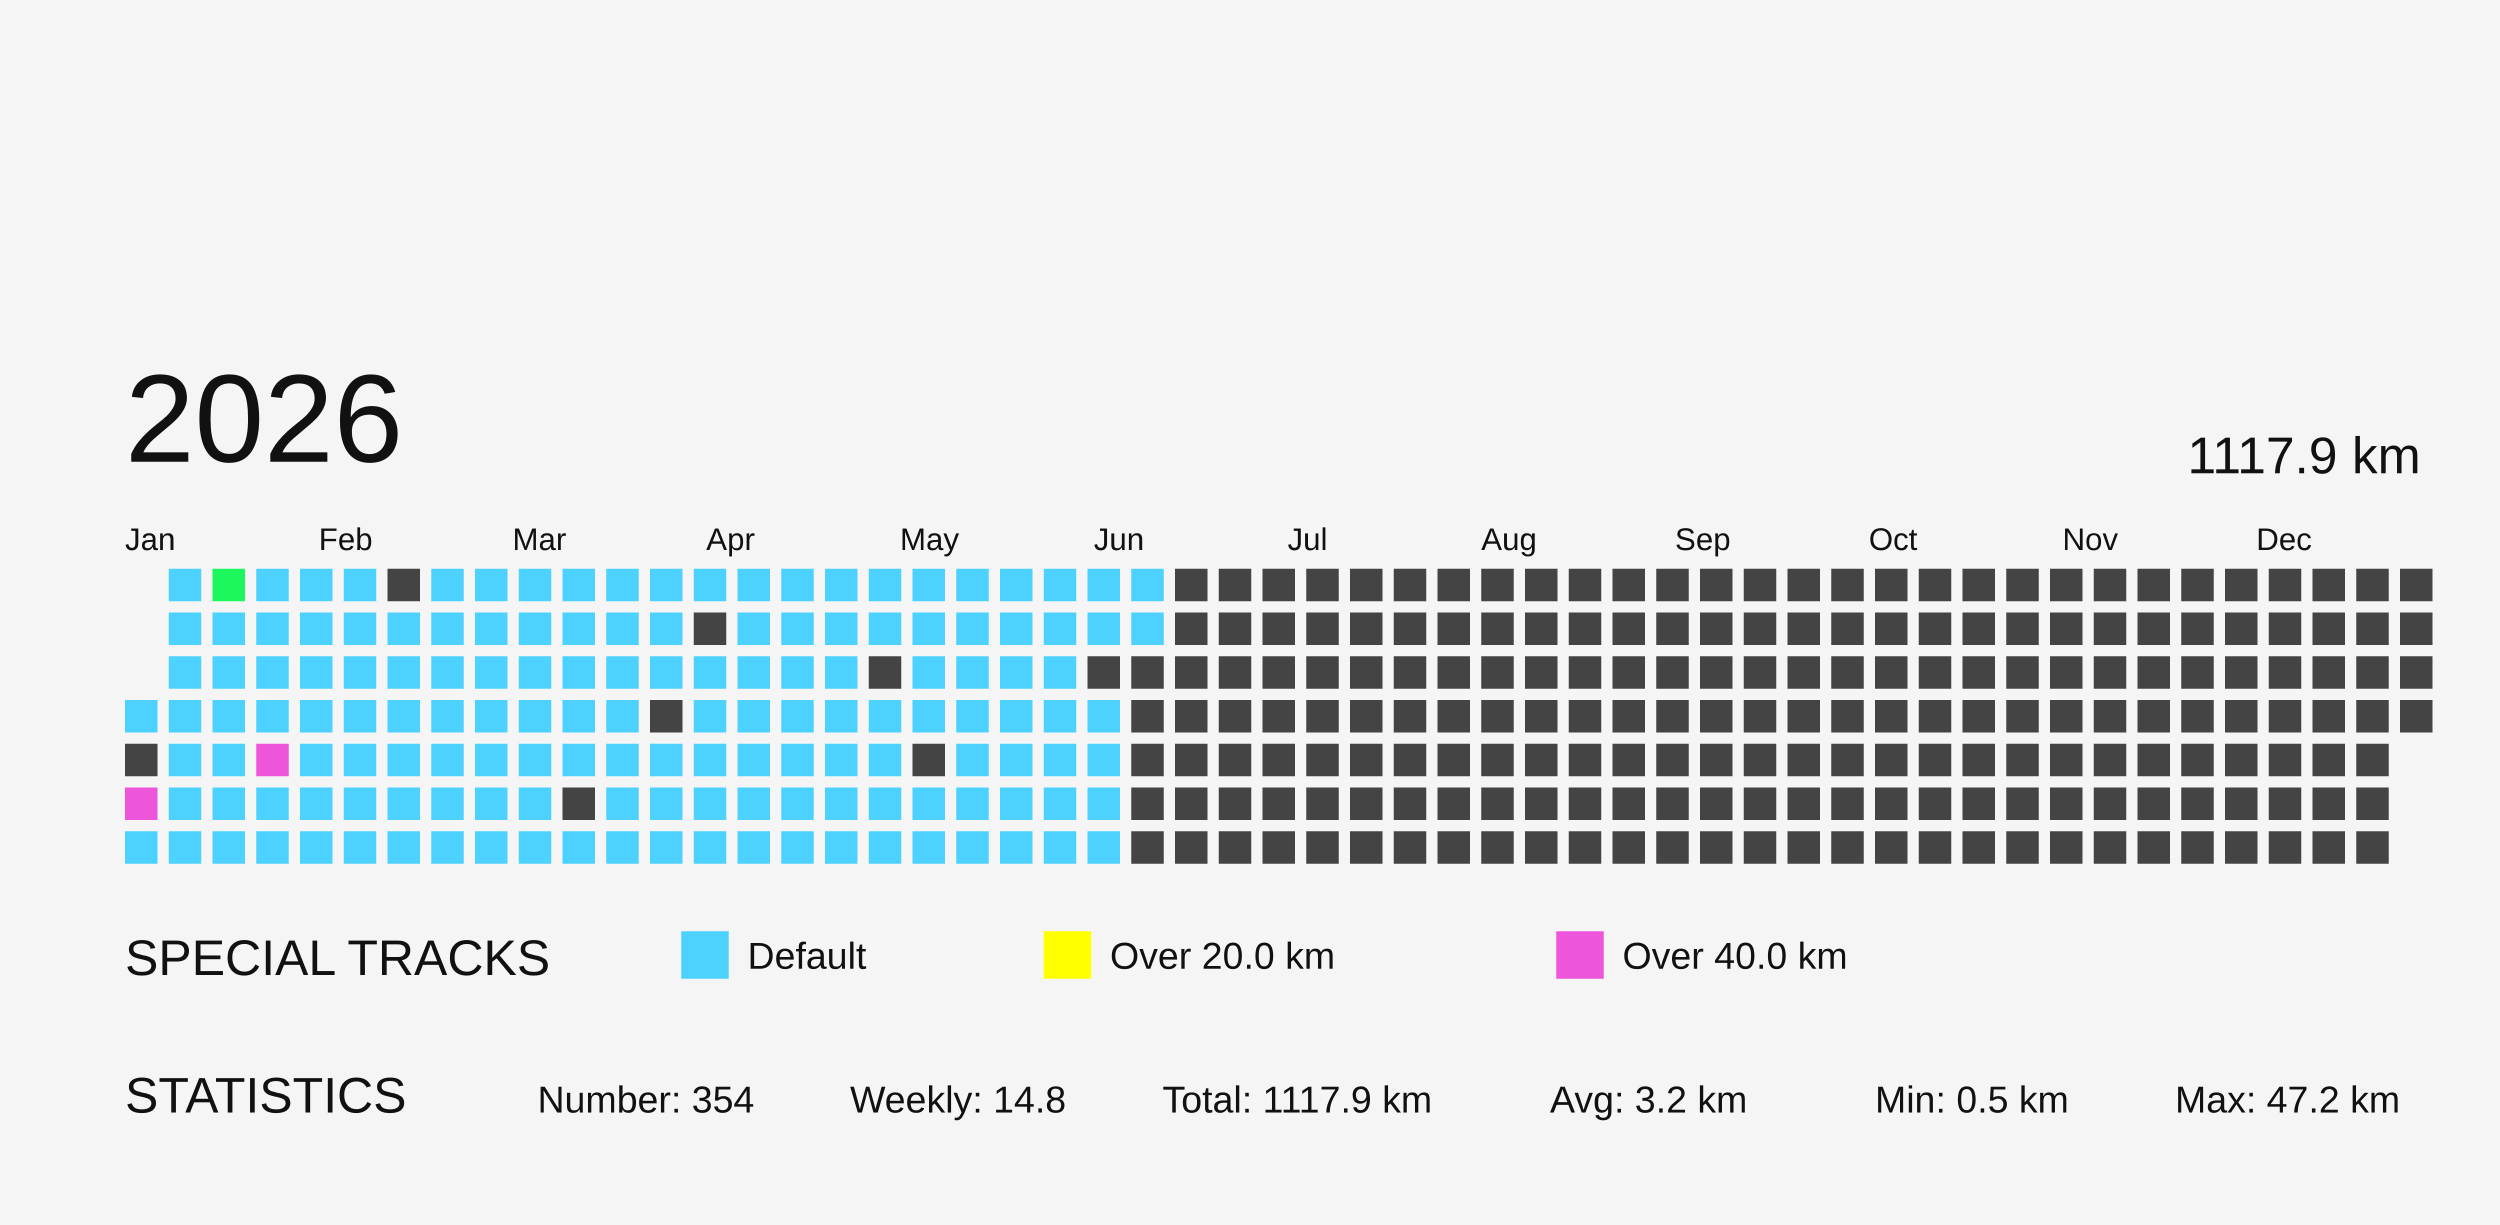
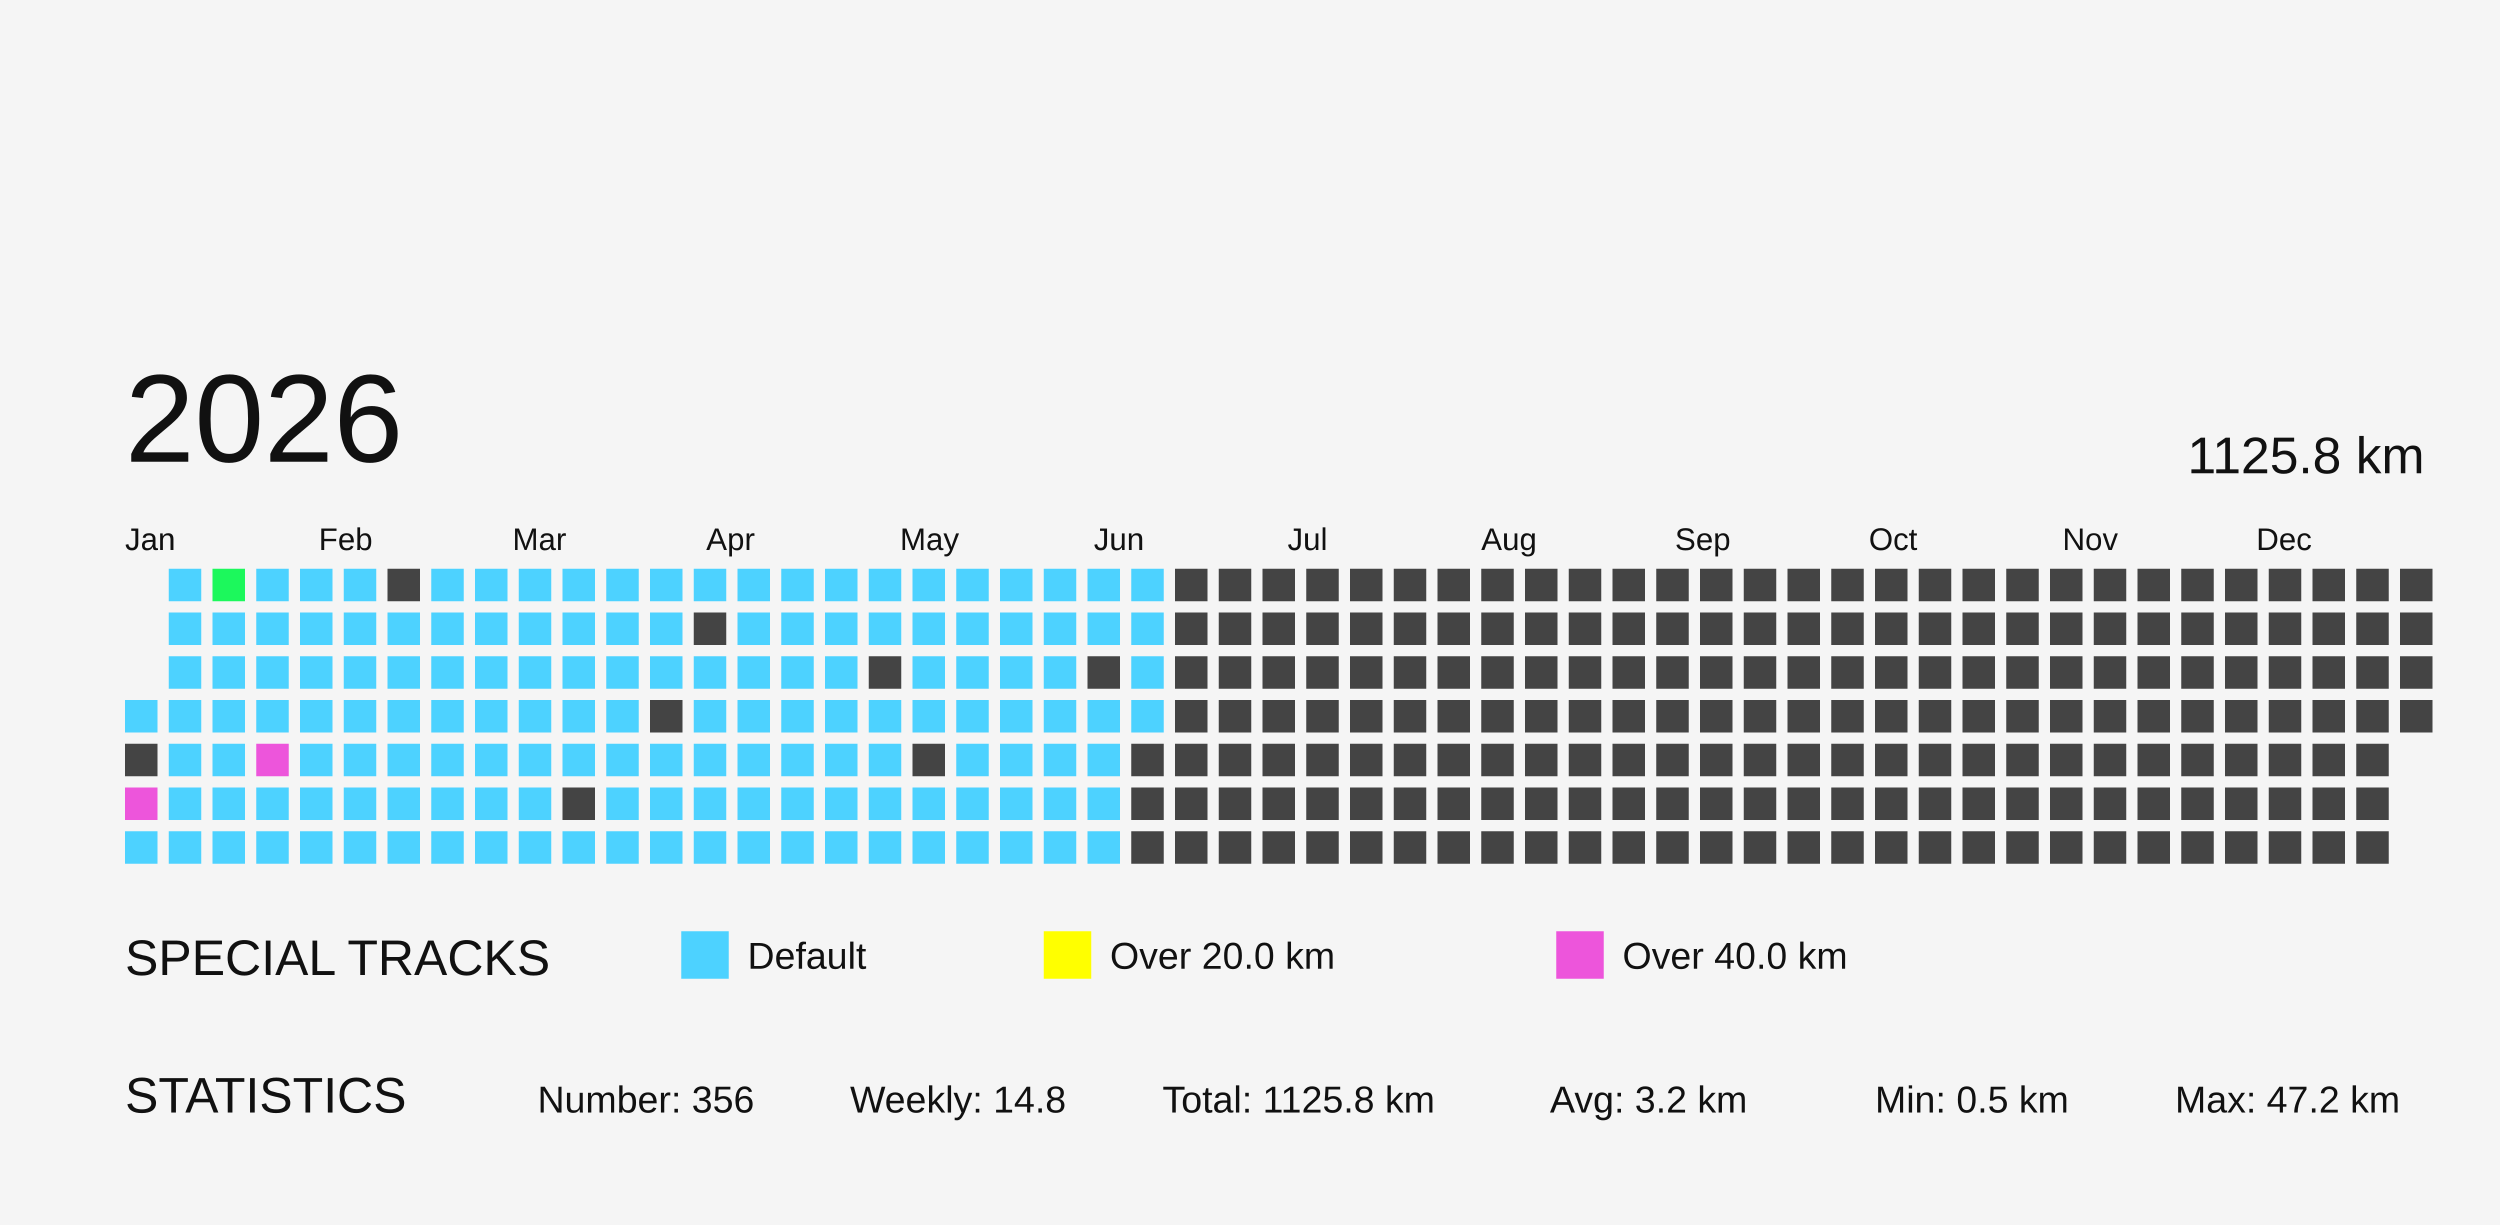
<svg xmlns="http://www.w3.org/2000/svg" baseProfile="full" height="98mm" version="1.1" viewBox="0,0,200,98" width="200mm">
  <defs>
    <pattern height="2" id="indoor-stripe" patternUnits="userSpaceOnUse" width="2">
      <line stroke="white" stroke-opacity="0.45" stroke-width="0.5" x1="0" x2="2" y1="2" y2="0" />
    </pattern>
  </defs>
  <rect fill="#f5f5f5" height="98" width="200" x="0" y="0" />
  <text fill="#111111" style="font-size:4px; font-family:Arial" x="10" y="78">SPECIAL TRACKS</text>
  <rect fill="#4DD2FF" height="2.8" stroke="#4DD2FF" width="2.8" x="55" y="75" />
  <text fill="#111111" style="font-size:3px; font-family:Arial" x="59.8" y="77.5">Default</text>
  <rect fill="#FFFF00" height="2.8" stroke="#FFFF00" width="2.8" x="84" y="75" />
  <text fill="#111111" style="font-size:3px; font-family:Arial" x="88.8" y="77.5">Over 20.0 km</text>
  <rect fill="#ED55DB" height="2.8" stroke="#ED55DB" width="2.8" x="125" y="75" />
  <text fill="#111111" style="font-size:3px; font-family:Arial" x="129.8" y="77.5">Over 40.0 km</text>
  <text fill="#111111" style="font-size:4px; font-family:Arial" x="10" y="89">STATISTICS</text>
-   <text fill="#111111" style="font-size:3px; font-family:Arial" x="43" y="89">Number: 354</text>
+   <text fill="#111111" style="font-size:3px; font-family:Arial" x="43" y="89">Number: 356</text>
  <text fill="#111111" style="font-size:3px; font-family:Arial" x="68" y="89">Weekly: 14.8</text>
-   <text fill="#111111" style="font-size:3px; font-family:Arial" x="93" y="89">Total: 1117.9 km</text>
+   <text fill="#111111" style="font-size:3px; font-family:Arial" x="93" y="89">Total: 1125.8 km</text>
  <text fill="#111111" style="font-size:3px; font-family:Arial" x="124" y="89">Avg: 3.2 km</text>
  <text fill="#111111" style="font-size:3px; font-family:Arial" x="150" y="89">Min: 0.5 km</text>
  <text fill="#111111" style="font-size:3px; font-family:Arial" x="174" y="89">Max: 47.2 km</text>
  <text dominant-baseline="hanging" fill="#111111" style="font-size:10.0px; font-family:Arial;" x="10" y="30">2026</text>
-   <text dominant-baseline="hanging" fill="#111111" style="font-size:4.125px; font-family:Arial;" x="175" y="35">1117.9 km</text>
+   <text dominant-baseline="hanging" fill="#111111" style="font-size:4.125px; font-family:Arial;" x="175" y="35">1125.8 km</text>
  <text fill="#111111" style="font-size:2.5px; font-family:Arial" x="10.0" y="44">Jan</text>
  <text fill="#111111" style="font-size:2.5px; font-family:Arial" x="25.5" y="44">Feb</text>
  <text fill="#111111" style="font-size:2.5px; font-family:Arial" x="41.0" y="44">Mar</text>
  <text fill="#111111" style="font-size:2.5px; font-family:Arial" x="56.5" y="44">Apr</text>
  <text fill="#111111" style="font-size:2.5px; font-family:Arial" x="72.0" y="44">May</text>
  <text fill="#111111" style="font-size:2.5px; font-family:Arial" x="87.5" y="44">Jun</text>
  <text fill="#111111" style="font-size:2.5px; font-family:Arial" x="103.0" y="44">Jul</text>
  <text fill="#111111" style="font-size:2.5px; font-family:Arial" x="118.5" y="44">Aug</text>
  <text fill="#111111" style="font-size:2.5px; font-family:Arial" x="134.0" y="44">Sep</text>
  <text fill="#111111" style="font-size:2.5px; font-family:Arial" x="149.5" y="44">Oct</text>
  <text fill="#111111" style="font-size:2.5px; font-family:Arial" x="165.0" y="44">Nov</text>
  <text fill="#111111" style="font-size:2.5px; font-family:Arial" x="180.5" y="44">Dec</text>
  <rect fill="#4dd2ff" height="2.6" width="2.6" x="10.0" y="56.0" />
  <rect fill="#444444" height="2.6" width="2.6" x="10.0" y="59.5" />
  <rect fill="#ED55DB" height="2.6" width="2.6" x="10.0" y="63.0" />
  <rect fill="#4dd2ff" height="2.6" width="2.6" x="10.0" y="66.5" />
  <rect fill="#4dd2ff" height="2.6" width="2.6" x="13.5" y="45.5" />
  <rect fill="#4dd2ff" height="2.6" width="2.6" x="13.5" y="49.0" />
  <rect fill="#4dd2ff" height="2.6" width="2.6" x="13.5" y="52.5" />
  <rect fill="#4dd2ff" height="2.6" width="2.6" x="13.5" y="56.0" />
  <rect fill="#4dd2ff" height="2.6" width="2.6" x="13.5" y="59.5" />
  <rect fill="#4dd2ff" height="2.6" width="2.6" x="13.5" y="63.0" />
  <rect fill="#4dd2ff" height="2.6" width="2.6" x="13.5" y="66.5" />
  <rect fill="#1cf85c" height="2.6" width="2.6" x="17.0" y="45.5" />
  <rect fill="#4dd2ff" height="2.6" width="2.6" x="17.0" y="49.0" />
  <rect fill="#4dd2ff" height="2.6" width="2.6" x="17.0" y="52.5" />
  <rect fill="#4dd2ff" height="2.6" width="2.6" x="17.0" y="56.0" />
  <rect fill="#4dd2ff" height="2.6" width="2.6" x="17.0" y="59.5" />
  <rect fill="#4dd2ff" height="2.6" width="2.6" x="17.0" y="63.0" />
  <rect fill="#4dd2ff" height="2.6" width="2.6" x="17.0" y="66.5" />
  <rect fill="#4dd2ff" height="2.6" width="2.6" x="20.5" y="45.5" />
  <rect fill="#4dd2ff" height="2.6" width="2.6" x="20.5" y="49.0" />
  <rect fill="#4dd2ff" height="2.6" width="2.6" x="20.5" y="52.5" />
  <rect fill="#4dd2ff" height="2.6" width="2.6" x="20.5" y="56.0" />
  <rect fill="#ED55DB" height="2.6" width="2.6" x="20.5" y="59.5" />
  <rect fill="#4dd2ff" height="2.6" width="2.6" x="20.5" y="63.0" />
  <rect fill="#4dd2ff" height="2.6" width="2.6" x="20.5" y="66.5" />
  <rect fill="#4dd2ff" height="2.6" width="2.6" x="24.0" y="45.5" />
  <rect fill="#4dd2ff" height="2.6" width="2.6" x="24.0" y="49.0" />
  <rect fill="#4dd2ff" height="2.6" width="2.6" x="24.0" y="52.5" />
  <rect fill="#4dd2ff" height="2.6" width="2.6" x="24.0" y="56.0" />
  <rect fill="#4dd2ff" height="2.6" width="2.6" x="24.0" y="59.5" />
  <rect fill="#4dd2ff" height="2.6" width="2.6" x="24.0" y="63.0" />
  <rect fill="#4dd2ff" height="2.6" width="2.6" x="24.0" y="66.5" />
  <rect fill="#4dd2ff" height="2.6" width="2.6" x="27.5" y="45.5" />
  <rect fill="#4dd2ff" height="2.6" width="2.6" x="27.5" y="49.0" />
  <rect fill="#4dd2ff" height="2.6" width="2.6" x="27.5" y="52.5" />
  <rect fill="#4dd2ff" height="2.6" width="2.6" x="27.5" y="56.0" />
  <rect fill="#4dd2ff" height="2.6" width="2.6" x="27.5" y="59.5" />
  <rect fill="#4dd2ff" height="2.6" width="2.6" x="27.5" y="63.0" />
  <rect fill="#4dd2ff" height="2.6" width="2.6" x="27.5" y="66.5" />
  <rect fill="#444444" height="2.6" width="2.6" x="31.0" y="45.5" />
  <rect fill="#4dd2ff" height="2.6" width="2.6" x="31.0" y="49.0" />
  <rect fill="#4dd2ff" height="2.6" width="2.6" x="31.0" y="52.5" />
  <rect fill="#4dd2ff" height="2.6" width="2.6" x="31.0" y="56.0" />
  <rect fill="#4dd2ff" height="2.6" width="2.6" x="31.0" y="59.5" />
  <rect fill="#4dd2ff" height="2.6" width="2.6" x="31.0" y="63.0" />
  <rect fill="#4dd2ff" height="2.6" width="2.6" x="31.0" y="66.5" />
  <rect fill="#4dd2ff" height="2.6" width="2.6" x="34.5" y="45.5" />
  <rect fill="#4dd2ff" height="2.6" width="2.6" x="34.5" y="49.0" />
  <rect fill="#4dd2ff" height="2.6" width="2.6" x="34.5" y="52.5" />
  <rect fill="#4dd2ff" height="2.6" width="2.6" x="34.5" y="56.0" />
  <rect fill="#4dd2ff" height="2.6" width="2.6" x="34.5" y="59.5" />
  <rect fill="#4dd2ff" height="2.6" width="2.6" x="34.5" y="63.0" />
  <rect fill="#4dd2ff" height="2.6" width="2.6" x="34.5" y="66.5" />
  <rect fill="#4dd2ff" height="2.6" width="2.6" x="38.0" y="45.5" />
  <rect fill="#4dd2ff" height="2.6" width="2.6" x="38.0" y="49.0" />
  <rect fill="#4dd2ff" height="2.6" width="2.6" x="38.0" y="52.5" />
  <rect fill="#4dd2ff" height="2.6" width="2.6" x="38.0" y="56.0" />
  <rect fill="#4dd2ff" height="2.6" width="2.6" x="38.0" y="59.5" />
  <rect fill="#4dd2ff" height="2.6" width="2.6" x="38.0" y="63.0" />
  <rect fill="#4dd2ff" height="2.6" width="2.6" x="38.0" y="66.5" />
  <rect fill="#4dd2ff" height="2.6" width="2.6" x="41.5" y="45.5" />
  <rect fill="#4dd2ff" height="2.6" width="2.6" x="41.5" y="49.0" />
  <rect fill="#4dd2ff" height="2.6" width="2.6" x="41.5" y="52.5" />
  <rect fill="#4dd2ff" height="2.6" width="2.6" x="41.5" y="56.0" />
  <rect fill="#4dd2ff" height="2.6" width="2.6" x="41.5" y="59.5" />
  <rect fill="#4dd2ff" height="2.6" width="2.6" x="41.5" y="63.0" />
  <rect fill="#4dd2ff" height="2.6" width="2.6" x="41.5" y="66.5" />
  <rect fill="#4dd2ff" height="2.6" width="2.6" x="45.0" y="45.5" />
  <rect fill="#4dd2ff" height="2.6" width="2.6" x="45.0" y="49.0" />
  <rect fill="#4dd2ff" height="2.6" width="2.6" x="45.0" y="52.5" />
  <rect fill="#4dd2ff" height="2.6" width="2.6" x="45.0" y="56.0" />
  <rect fill="#4dd2ff" height="2.6" width="2.6" x="45.0" y="59.5" />
  <rect fill="#444444" height="2.6" width="2.6" x="45.0" y="63.0" />
  <rect fill="#4dd2ff" height="2.6" width="2.6" x="45.0" y="66.5" />
  <rect fill="#4dd2ff" height="2.6" width="2.6" x="48.5" y="45.5" />
  <rect fill="#4dd2ff" height="2.6" width="2.6" x="48.5" y="49.0" />
  <rect fill="#4dd2ff" height="2.6" width="2.6" x="48.5" y="52.5" />
  <rect fill="#4dd2ff" height="2.6" width="2.6" x="48.5" y="56.0" />
  <rect fill="#4dd2ff" height="2.6" width="2.6" x="48.5" y="59.5" />
  <rect fill="#4dd2ff" height="2.6" width="2.6" x="48.5" y="63.0" />
  <rect fill="#4dd2ff" height="2.6" width="2.6" x="48.5" y="66.5" />
  <rect fill="#4dd2ff" height="2.6" width="2.6" x="52.0" y="45.5" />
  <rect fill="#4dd2ff" height="2.6" width="2.6" x="52.0" y="49.0" />
  <rect fill="#4dd2ff" height="2.6" width="2.6" x="52.0" y="52.5" />
  <rect fill="#444444" height="2.6" width="2.6" x="52.0" y="56.0" />
  <rect fill="#4dd2ff" height="2.6" width="2.6" x="52.0" y="59.5" />
  <rect fill="#4dd2ff" height="2.6" width="2.6" x="52.0" y="63.0" />
  <rect fill="#4dd2ff" height="2.6" width="2.6" x="52.0" y="66.5" />
  <rect fill="#4dd2ff" height="2.6" width="2.6" x="55.5" y="45.5" />
  <rect fill="#444444" height="2.6" width="2.6" x="55.5" y="49.0" />
  <rect fill="#4dd2ff" height="2.6" width="2.6" x="55.5" y="52.5" />
  <rect fill="#4dd2ff" height="2.6" width="2.6" x="55.5" y="56.0" />
  <rect fill="#4dd2ff" height="2.6" width="2.6" x="55.5" y="59.5" />
  <rect fill="#4dd2ff" height="2.6" width="2.6" x="55.5" y="63.0" />
  <rect fill="#4dd2ff" height="2.6" width="2.6" x="55.5" y="66.5" />
  <rect fill="#4dd2ff" height="2.6" width="2.6" x="59.0" y="45.5" />
  <rect fill="#4dd2ff" height="2.6" width="2.6" x="59.0" y="49.0" />
  <rect fill="#4dd2ff" height="2.6" width="2.6" x="59.0" y="52.5" />
  <rect fill="#4dd2ff" height="2.6" width="2.6" x="59.0" y="56.0" />
  <rect fill="#4dd2ff" height="2.6" width="2.6" x="59.0" y="59.5" />
  <rect fill="#4dd2ff" height="2.6" width="2.6" x="59.0" y="63.0" />
  <rect fill="#4dd2ff" height="2.6" width="2.6" x="59.0" y="66.5" />
  <rect fill="#4dd2ff" height="2.6" width="2.6" x="62.5" y="45.5" />
  <rect fill="#4dd2ff" height="2.6" width="2.6" x="62.5" y="49.0" />
  <rect fill="#4dd2ff" height="2.6" width="2.6" x="62.5" y="52.5" />
  <rect fill="#4dd2ff" height="2.6" width="2.6" x="62.5" y="56.0" />
  <rect fill="#4dd2ff" height="2.6" width="2.6" x="62.5" y="59.5" />
  <rect fill="#4dd2ff" height="2.6" width="2.6" x="62.5" y="63.0" />
  <rect fill="#4dd2ff" height="2.6" width="2.6" x="62.5" y="66.5" />
  <rect fill="#4dd2ff" height="2.6" width="2.6" x="66.0" y="45.5" />
  <rect fill="#4dd2ff" height="2.6" width="2.6" x="66.0" y="49.0" />
  <rect fill="#4dd2ff" height="2.6" width="2.6" x="66.0" y="52.5" />
  <rect fill="#4dd2ff" height="2.6" width="2.6" x="66.0" y="56.0" />
  <rect fill="#4dd2ff" height="2.6" width="2.6" x="66.0" y="59.5" />
  <rect fill="#4dd2ff" height="2.6" width="2.6" x="66.0" y="63.0" />
  <rect fill="#4dd2ff" height="2.6" width="2.6" x="66.0" y="66.5" />
  <rect fill="#4dd2ff" height="2.6" width="2.6" x="69.5" y="45.5" />
  <rect fill="#4dd2ff" height="2.6" width="2.6" x="69.5" y="49.0" />
  <rect fill="#444444" height="2.6" width="2.6" x="69.5" y="52.5" />
  <rect fill="#4dd2ff" height="2.6" width="2.6" x="69.5" y="56.0" />
  <rect fill="#4dd2ff" height="2.6" width="2.6" x="69.5" y="59.5" />
  <rect fill="#4dd2ff" height="2.6" width="2.6" x="69.5" y="63.0" />
  <rect fill="#4dd2ff" height="2.6" width="2.6" x="69.5" y="66.5" />
  <rect fill="#4dd2ff" height="2.6" width="2.6" x="73.0" y="45.5" />
  <rect fill="#4dd2ff" height="2.6" width="2.6" x="73.0" y="49.0" />
  <rect fill="#4dd2ff" height="2.6" width="2.6" x="73.0" y="52.5" />
  <rect fill="#4dd2ff" height="2.6" width="2.6" x="73.0" y="56.0" />
  <rect fill="#444444" height="2.6" width="2.6" x="73.0" y="59.5" />
  <rect fill="#4dd2ff" height="2.6" width="2.6" x="73.0" y="63.0" />
  <rect fill="#4dd2ff" height="2.6" width="2.6" x="73.0" y="66.5" />
  <rect fill="#4dd2ff" height="2.6" width="2.6" x="76.5" y="45.5" />
  <rect fill="#4dd2ff" height="2.6" width="2.6" x="76.5" y="49.0" />
  <rect fill="#4dd2ff" height="2.6" width="2.6" x="76.5" y="52.5" />
  <rect fill="#4dd2ff" height="2.6" width="2.6" x="76.5" y="56.0" />
  <rect fill="#4dd2ff" height="2.6" width="2.6" x="76.5" y="59.5" />
  <rect fill="#4dd2ff" height="2.6" width="2.6" x="76.5" y="63.0" />
  <rect fill="#4dd2ff" height="2.6" width="2.6" x="76.5" y="66.5" />
  <rect fill="#4dd2ff" height="2.6" width="2.6" x="80.0" y="45.5" />
  <rect fill="#4dd2ff" height="2.6" width="2.6" x="80.0" y="49.0" />
  <rect fill="#4dd2ff" height="2.6" width="2.6" x="80.0" y="52.5" />
  <rect fill="#4dd2ff" height="2.6" width="2.6" x="80.0" y="56.0" />
  <rect fill="#4dd2ff" height="2.6" width="2.6" x="80.0" y="59.5" />
  <rect fill="#4dd2ff" height="2.6" width="2.6" x="80.0" y="63.0" />
  <rect fill="#4dd2ff" height="2.6" width="2.6" x="80.0" y="66.5" />
  <rect fill="#4dd2ff" height="2.6" width="2.6" x="83.5" y="45.5" />
  <rect fill="#4dd2ff" height="2.6" width="2.6" x="83.5" y="49.0" />
  <rect fill="#4dd2ff" height="2.6" width="2.6" x="83.5" y="52.5" />
  <rect fill="#4dd2ff" height="2.6" width="2.6" x="83.5" y="56.0" />
  <rect fill="#4dd2ff" height="2.6" width="2.6" x="83.5" y="59.5" />
  <rect fill="#4dd2ff" height="2.6" width="2.6" x="83.5" y="63.0" />
  <rect fill="#4dd2ff" height="2.6" width="2.6" x="83.5" y="66.5" />
  <rect fill="#4dd2ff" height="2.6" width="2.6" x="87.0" y="45.5" />
  <rect fill="#4dd2ff" height="2.6" width="2.6" x="87.0" y="49.0" />
  <rect fill="#444444" height="2.6" width="2.6" x="87.0" y="52.5" />
  <rect fill="#4dd2ff" height="2.6" width="2.6" x="87.0" y="56.0" />
  <rect fill="#4dd2ff" height="2.6" width="2.6" x="87.0" y="59.5" />
  <rect fill="#4dd2ff" height="2.6" width="2.6" x="87.0" y="63.0" />
  <rect fill="#4dd2ff" height="2.6" width="2.6" x="87.0" y="66.5" />
  <rect fill="#4dd2ff" height="2.6" width="2.6" x="90.5" y="45.5" />
  <rect fill="#4dd2ff" height="2.6" width="2.6" x="90.5" y="49.0" />
-   <rect fill="#444444" height="2.6" width="2.6" x="90.5" y="52.5" />
-   <rect fill="#444444" height="2.6" width="2.6" x="90.5" y="56.0" />
+   <rect fill="#4dd2ff" height="2.6" width="2.6" x="90.5" y="52.5" />
+   <rect fill="#4dd2ff" height="2.6" width="2.6" x="90.5" y="56.0" />
  <rect fill="#444444" height="2.6" width="2.6" x="90.5" y="59.5" />
  <rect fill="#444444" height="2.6" width="2.6" x="90.5" y="63.0" />
  <rect fill="#444444" height="2.6" width="2.6" x="90.5" y="66.5" />
  <rect fill="#444444" height="2.6" width="2.6" x="94.0" y="45.5" />
  <rect fill="#444444" height="2.6" width="2.6" x="94.0" y="49.0" />
  <rect fill="#444444" height="2.6" width="2.6" x="94.0" y="52.5" />
  <rect fill="#444444" height="2.6" width="2.6" x="94.0" y="56.0" />
  <rect fill="#444444" height="2.6" width="2.6" x="94.0" y="59.5" />
  <rect fill="#444444" height="2.6" width="2.6" x="94.0" y="63.0" />
  <rect fill="#444444" height="2.6" width="2.6" x="94.0" y="66.5" />
  <rect fill="#444444" height="2.6" width="2.6" x="97.5" y="45.5" />
  <rect fill="#444444" height="2.6" width="2.6" x="97.5" y="49.0" />
  <rect fill="#444444" height="2.6" width="2.6" x="97.5" y="52.5" />
  <rect fill="#444444" height="2.6" width="2.6" x="97.5" y="56.0" />
  <rect fill="#444444" height="2.6" width="2.6" x="97.5" y="59.5" />
  <rect fill="#444444" height="2.6" width="2.6" x="97.5" y="63.0" />
  <rect fill="#444444" height="2.6" width="2.6" x="97.5" y="66.5" />
  <rect fill="#444444" height="2.6" width="2.6" x="101.0" y="45.5" />
  <rect fill="#444444" height="2.6" width="2.6" x="101.0" y="49.0" />
  <rect fill="#444444" height="2.6" width="2.6" x="101.0" y="52.5" />
  <rect fill="#444444" height="2.6" width="2.6" x="101.0" y="56.0" />
  <rect fill="#444444" height="2.6" width="2.6" x="101.0" y="59.5" />
  <rect fill="#444444" height="2.6" width="2.6" x="101.0" y="63.0" />
  <rect fill="#444444" height="2.6" width="2.6" x="101.0" y="66.5" />
  <rect fill="#444444" height="2.6" width="2.6" x="104.5" y="45.5" />
  <rect fill="#444444" height="2.6" width="2.6" x="104.5" y="49.0" />
  <rect fill="#444444" height="2.6" width="2.6" x="104.5" y="52.5" />
  <rect fill="#444444" height="2.6" width="2.6" x="104.5" y="56.0" />
  <rect fill="#444444" height="2.6" width="2.6" x="104.5" y="59.5" />
  <rect fill="#444444" height="2.6" width="2.6" x="104.5" y="63.0" />
  <rect fill="#444444" height="2.6" width="2.6" x="104.5" y="66.5" />
  <rect fill="#444444" height="2.6" width="2.6" x="108.0" y="45.5" />
  <rect fill="#444444" height="2.6" width="2.6" x="108.0" y="49.0" />
  <rect fill="#444444" height="2.6" width="2.6" x="108.0" y="52.5" />
  <rect fill="#444444" height="2.6" width="2.6" x="108.0" y="56.0" />
  <rect fill="#444444" height="2.6" width="2.6" x="108.0" y="59.5" />
  <rect fill="#444444" height="2.6" width="2.6" x="108.0" y="63.0" />
  <rect fill="#444444" height="2.6" width="2.6" x="108.0" y="66.5" />
  <rect fill="#444444" height="2.6" width="2.6" x="111.5" y="45.5" />
  <rect fill="#444444" height="2.6" width="2.6" x="111.5" y="49.0" />
  <rect fill="#444444" height="2.6" width="2.6" x="111.5" y="52.5" />
  <rect fill="#444444" height="2.6" width="2.6" x="111.5" y="56.0" />
  <rect fill="#444444" height="2.6" width="2.6" x="111.5" y="59.5" />
  <rect fill="#444444" height="2.6" width="2.6" x="111.5" y="63.0" />
  <rect fill="#444444" height="2.6" width="2.6" x="111.5" y="66.5" />
  <rect fill="#444444" height="2.6" width="2.6" x="115.0" y="45.5" />
  <rect fill="#444444" height="2.6" width="2.6" x="115.0" y="49.0" />
  <rect fill="#444444" height="2.6" width="2.6" x="115.0" y="52.5" />
  <rect fill="#444444" height="2.6" width="2.6" x="115.0" y="56.0" />
  <rect fill="#444444" height="2.6" width="2.6" x="115.0" y="59.5" />
  <rect fill="#444444" height="2.6" width="2.6" x="115.0" y="63.0" />
  <rect fill="#444444" height="2.6" width="2.6" x="115.0" y="66.5" />
  <rect fill="#444444" height="2.6" width="2.6" x="118.5" y="45.5" />
  <rect fill="#444444" height="2.6" width="2.6" x="118.5" y="49.0" />
  <rect fill="#444444" height="2.6" width="2.6" x="118.5" y="52.5" />
  <rect fill="#444444" height="2.6" width="2.6" x="118.5" y="56.0" />
  <rect fill="#444444" height="2.6" width="2.6" x="118.5" y="59.5" />
  <rect fill="#444444" height="2.6" width="2.6" x="118.5" y="63.0" />
  <rect fill="#444444" height="2.6" width="2.6" x="118.5" y="66.5" />
  <rect fill="#444444" height="2.6" width="2.6" x="122.0" y="45.5" />
  <rect fill="#444444" height="2.6" width="2.6" x="122.0" y="49.0" />
  <rect fill="#444444" height="2.6" width="2.6" x="122.0" y="52.5" />
  <rect fill="#444444" height="2.6" width="2.6" x="122.0" y="56.0" />
  <rect fill="#444444" height="2.6" width="2.6" x="122.0" y="59.5" />
  <rect fill="#444444" height="2.6" width="2.6" x="122.0" y="63.0" />
  <rect fill="#444444" height="2.6" width="2.6" x="122.0" y="66.5" />
  <rect fill="#444444" height="2.6" width="2.6" x="125.5" y="45.5" />
  <rect fill="#444444" height="2.6" width="2.6" x="125.5" y="49.0" />
  <rect fill="#444444" height="2.6" width="2.6" x="125.5" y="52.5" />
  <rect fill="#444444" height="2.6" width="2.6" x="125.5" y="56.0" />
  <rect fill="#444444" height="2.6" width="2.6" x="125.5" y="59.5" />
  <rect fill="#444444" height="2.6" width="2.6" x="125.5" y="63.0" />
  <rect fill="#444444" height="2.6" width="2.6" x="125.5" y="66.5" />
  <rect fill="#444444" height="2.6" width="2.6" x="129.0" y="45.5" />
  <rect fill="#444444" height="2.6" width="2.6" x="129.0" y="49.0" />
  <rect fill="#444444" height="2.6" width="2.6" x="129.0" y="52.5" />
  <rect fill="#444444" height="2.6" width="2.6" x="129.0" y="56.0" />
  <rect fill="#444444" height="2.6" width="2.6" x="129.0" y="59.5" />
  <rect fill="#444444" height="2.6" width="2.6" x="129.0" y="63.0" />
  <rect fill="#444444" height="2.6" width="2.6" x="129.0" y="66.5" />
  <rect fill="#444444" height="2.6" width="2.6" x="132.5" y="45.5" />
  <rect fill="#444444" height="2.6" width="2.6" x="132.5" y="49.0" />
  <rect fill="#444444" height="2.6" width="2.6" x="132.5" y="52.5" />
  <rect fill="#444444" height="2.6" width="2.6" x="132.5" y="56.0" />
  <rect fill="#444444" height="2.6" width="2.6" x="132.5" y="59.5" />
  <rect fill="#444444" height="2.6" width="2.6" x="132.5" y="63.0" />
  <rect fill="#444444" height="2.6" width="2.6" x="132.5" y="66.5" />
  <rect fill="#444444" height="2.6" width="2.6" x="136.0" y="45.5" />
  <rect fill="#444444" height="2.6" width="2.6" x="136.0" y="49.0" />
  <rect fill="#444444" height="2.6" width="2.6" x="136.0" y="52.5" />
  <rect fill="#444444" height="2.6" width="2.6" x="136.0" y="56.0" />
  <rect fill="#444444" height="2.6" width="2.6" x="136.0" y="59.5" />
  <rect fill="#444444" height="2.6" width="2.6" x="136.0" y="63.0" />
  <rect fill="#444444" height="2.6" width="2.6" x="136.0" y="66.5" />
  <rect fill="#444444" height="2.6" width="2.6" x="139.5" y="45.5" />
  <rect fill="#444444" height="2.6" width="2.6" x="139.5" y="49.0" />
  <rect fill="#444444" height="2.6" width="2.6" x="139.5" y="52.5" />
  <rect fill="#444444" height="2.6" width="2.6" x="139.5" y="56.0" />
  <rect fill="#444444" height="2.6" width="2.6" x="139.5" y="59.5" />
  <rect fill="#444444" height="2.6" width="2.6" x="139.5" y="63.0" />
  <rect fill="#444444" height="2.6" width="2.6" x="139.5" y="66.5" />
  <rect fill="#444444" height="2.6" width="2.6" x="143.0" y="45.5" />
  <rect fill="#444444" height="2.6" width="2.6" x="143.0" y="49.0" />
  <rect fill="#444444" height="2.6" width="2.6" x="143.0" y="52.5" />
  <rect fill="#444444" height="2.6" width="2.6" x="143.0" y="56.0" />
  <rect fill="#444444" height="2.6" width="2.6" x="143.0" y="59.5" />
  <rect fill="#444444" height="2.6" width="2.6" x="143.0" y="63.0" />
  <rect fill="#444444" height="2.6" width="2.6" x="143.0" y="66.5" />
  <rect fill="#444444" height="2.6" width="2.6" x="146.5" y="45.5" />
  <rect fill="#444444" height="2.6" width="2.6" x="146.5" y="49.0" />
  <rect fill="#444444" height="2.6" width="2.6" x="146.5" y="52.5" />
  <rect fill="#444444" height="2.6" width="2.6" x="146.5" y="56.0" />
  <rect fill="#444444" height="2.6" width="2.6" x="146.5" y="59.5" />
  <rect fill="#444444" height="2.6" width="2.6" x="146.5" y="63.0" />
  <rect fill="#444444" height="2.6" width="2.6" x="146.5" y="66.5" />
  <rect fill="#444444" height="2.6" width="2.6" x="150.0" y="45.5" />
  <rect fill="#444444" height="2.6" width="2.6" x="150.0" y="49.0" />
  <rect fill="#444444" height="2.6" width="2.6" x="150.0" y="52.5" />
  <rect fill="#444444" height="2.6" width="2.6" x="150.0" y="56.0" />
  <rect fill="#444444" height="2.6" width="2.6" x="150.0" y="59.5" />
  <rect fill="#444444" height="2.6" width="2.6" x="150.0" y="63.0" />
  <rect fill="#444444" height="2.6" width="2.6" x="150.0" y="66.5" />
  <rect fill="#444444" height="2.6" width="2.6" x="153.5" y="45.5" />
  <rect fill="#444444" height="2.6" width="2.6" x="153.5" y="49.0" />
  <rect fill="#444444" height="2.6" width="2.6" x="153.5" y="52.5" />
  <rect fill="#444444" height="2.6" width="2.6" x="153.5" y="56.0" />
  <rect fill="#444444" height="2.6" width="2.6" x="153.5" y="59.5" />
  <rect fill="#444444" height="2.6" width="2.6" x="153.5" y="63.0" />
  <rect fill="#444444" height="2.6" width="2.6" x="153.5" y="66.5" />
  <rect fill="#444444" height="2.6" width="2.6" x="157.0" y="45.5" />
  <rect fill="#444444" height="2.6" width="2.6" x="157.0" y="49.0" />
  <rect fill="#444444" height="2.6" width="2.6" x="157.0" y="52.5" />
  <rect fill="#444444" height="2.6" width="2.6" x="157.0" y="56.0" />
  <rect fill="#444444" height="2.6" width="2.6" x="157.0" y="59.5" />
  <rect fill="#444444" height="2.6" width="2.6" x="157.0" y="63.0" />
  <rect fill="#444444" height="2.6" width="2.6" x="157.0" y="66.5" />
  <rect fill="#444444" height="2.6" width="2.6" x="160.5" y="45.5" />
  <rect fill="#444444" height="2.6" width="2.6" x="160.5" y="49.0" />
  <rect fill="#444444" height="2.6" width="2.6" x="160.5" y="52.5" />
  <rect fill="#444444" height="2.6" width="2.6" x="160.5" y="56.0" />
  <rect fill="#444444" height="2.6" width="2.6" x="160.5" y="59.5" />
  <rect fill="#444444" height="2.6" width="2.6" x="160.5" y="63.0" />
  <rect fill="#444444" height="2.6" width="2.6" x="160.5" y="66.5" />
  <rect fill="#444444" height="2.6" width="2.6" x="164.0" y="45.5" />
  <rect fill="#444444" height="2.6" width="2.6" x="164.0" y="49.0" />
  <rect fill="#444444" height="2.6" width="2.6" x="164.0" y="52.5" />
  <rect fill="#444444" height="2.6" width="2.6" x="164.0" y="56.0" />
  <rect fill="#444444" height="2.6" width="2.6" x="164.0" y="59.5" />
  <rect fill="#444444" height="2.6" width="2.6" x="164.0" y="63.0" />
  <rect fill="#444444" height="2.6" width="2.6" x="164.0" y="66.5" />
  <rect fill="#444444" height="2.6" width="2.6" x="167.5" y="45.5" />
  <rect fill="#444444" height="2.6" width="2.6" x="167.5" y="49.0" />
  <rect fill="#444444" height="2.6" width="2.6" x="167.5" y="52.5" />
  <rect fill="#444444" height="2.6" width="2.6" x="167.5" y="56.0" />
  <rect fill="#444444" height="2.6" width="2.6" x="167.5" y="59.5" />
  <rect fill="#444444" height="2.6" width="2.6" x="167.5" y="63.0" />
  <rect fill="#444444" height="2.6" width="2.6" x="167.5" y="66.5" />
  <rect fill="#444444" height="2.6" width="2.6" x="171.0" y="45.5" />
  <rect fill="#444444" height="2.6" width="2.6" x="171.0" y="49.0" />
  <rect fill="#444444" height="2.6" width="2.6" x="171.0" y="52.5" />
  <rect fill="#444444" height="2.6" width="2.6" x="171.0" y="56.0" />
  <rect fill="#444444" height="2.6" width="2.6" x="171.0" y="59.5" />
  <rect fill="#444444" height="2.6" width="2.6" x="171.0" y="63.0" />
  <rect fill="#444444" height="2.6" width="2.6" x="171.0" y="66.5" />
  <rect fill="#444444" height="2.6" width="2.6" x="174.5" y="45.5" />
  <rect fill="#444444" height="2.6" width="2.6" x="174.5" y="49.0" />
  <rect fill="#444444" height="2.6" width="2.6" x="174.5" y="52.5" />
  <rect fill="#444444" height="2.6" width="2.6" x="174.5" y="56.0" />
  <rect fill="#444444" height="2.6" width="2.6" x="174.5" y="59.5" />
  <rect fill="#444444" height="2.6" width="2.6" x="174.5" y="63.0" />
  <rect fill="#444444" height="2.6" width="2.6" x="174.5" y="66.5" />
  <rect fill="#444444" height="2.6" width="2.6" x="178.0" y="45.5" />
  <rect fill="#444444" height="2.6" width="2.6" x="178.0" y="49.0" />
  <rect fill="#444444" height="2.6" width="2.6" x="178.0" y="52.5" />
  <rect fill="#444444" height="2.6" width="2.6" x="178.0" y="56.0" />
  <rect fill="#444444" height="2.6" width="2.6" x="178.0" y="59.5" />
  <rect fill="#444444" height="2.6" width="2.6" x="178.0" y="63.0" />
  <rect fill="#444444" height="2.6" width="2.6" x="178.0" y="66.5" />
  <rect fill="#444444" height="2.6" width="2.6" x="181.5" y="45.5" />
  <rect fill="#444444" height="2.6" width="2.6" x="181.5" y="49.0" />
  <rect fill="#444444" height="2.6" width="2.6" x="181.5" y="52.5" />
  <rect fill="#444444" height="2.6" width="2.6" x="181.5" y="56.0" />
  <rect fill="#444444" height="2.6" width="2.6" x="181.5" y="59.5" />
  <rect fill="#444444" height="2.6" width="2.6" x="181.5" y="63.0" />
  <rect fill="#444444" height="2.6" width="2.6" x="181.5" y="66.5" />
  <rect fill="#444444" height="2.6" width="2.6" x="185.0" y="45.5" />
  <rect fill="#444444" height="2.6" width="2.6" x="185.0" y="49.0" />
  <rect fill="#444444" height="2.6" width="2.6" x="185.0" y="52.5" />
  <rect fill="#444444" height="2.6" width="2.6" x="185.0" y="56.0" />
  <rect fill="#444444" height="2.6" width="2.6" x="185.0" y="59.5" />
  <rect fill="#444444" height="2.6" width="2.6" x="185.0" y="63.0" />
  <rect fill="#444444" height="2.6" width="2.6" x="185.0" y="66.5" />
  <rect fill="#444444" height="2.6" width="2.6" x="188.5" y="45.5" />
  <rect fill="#444444" height="2.6" width="2.6" x="188.5" y="49.0" />
  <rect fill="#444444" height="2.6" width="2.6" x="188.5" y="52.5" />
  <rect fill="#444444" height="2.6" width="2.6" x="188.5" y="56.0" />
  <rect fill="#444444" height="2.6" width="2.6" x="188.5" y="59.5" />
  <rect fill="#444444" height="2.6" width="2.6" x="188.5" y="63.0" />
  <rect fill="#444444" height="2.6" width="2.6" x="188.5" y="66.5" />
  <rect fill="#444444" height="2.6" width="2.6" x="192.0" y="45.5" />
  <rect fill="#444444" height="2.6" width="2.6" x="192.0" y="49.0" />
  <rect fill="#444444" height="2.6" width="2.6" x="192.0" y="52.5" />
  <rect fill="#444444" height="2.6" width="2.6" x="192.0" y="56.0" />
</svg>
